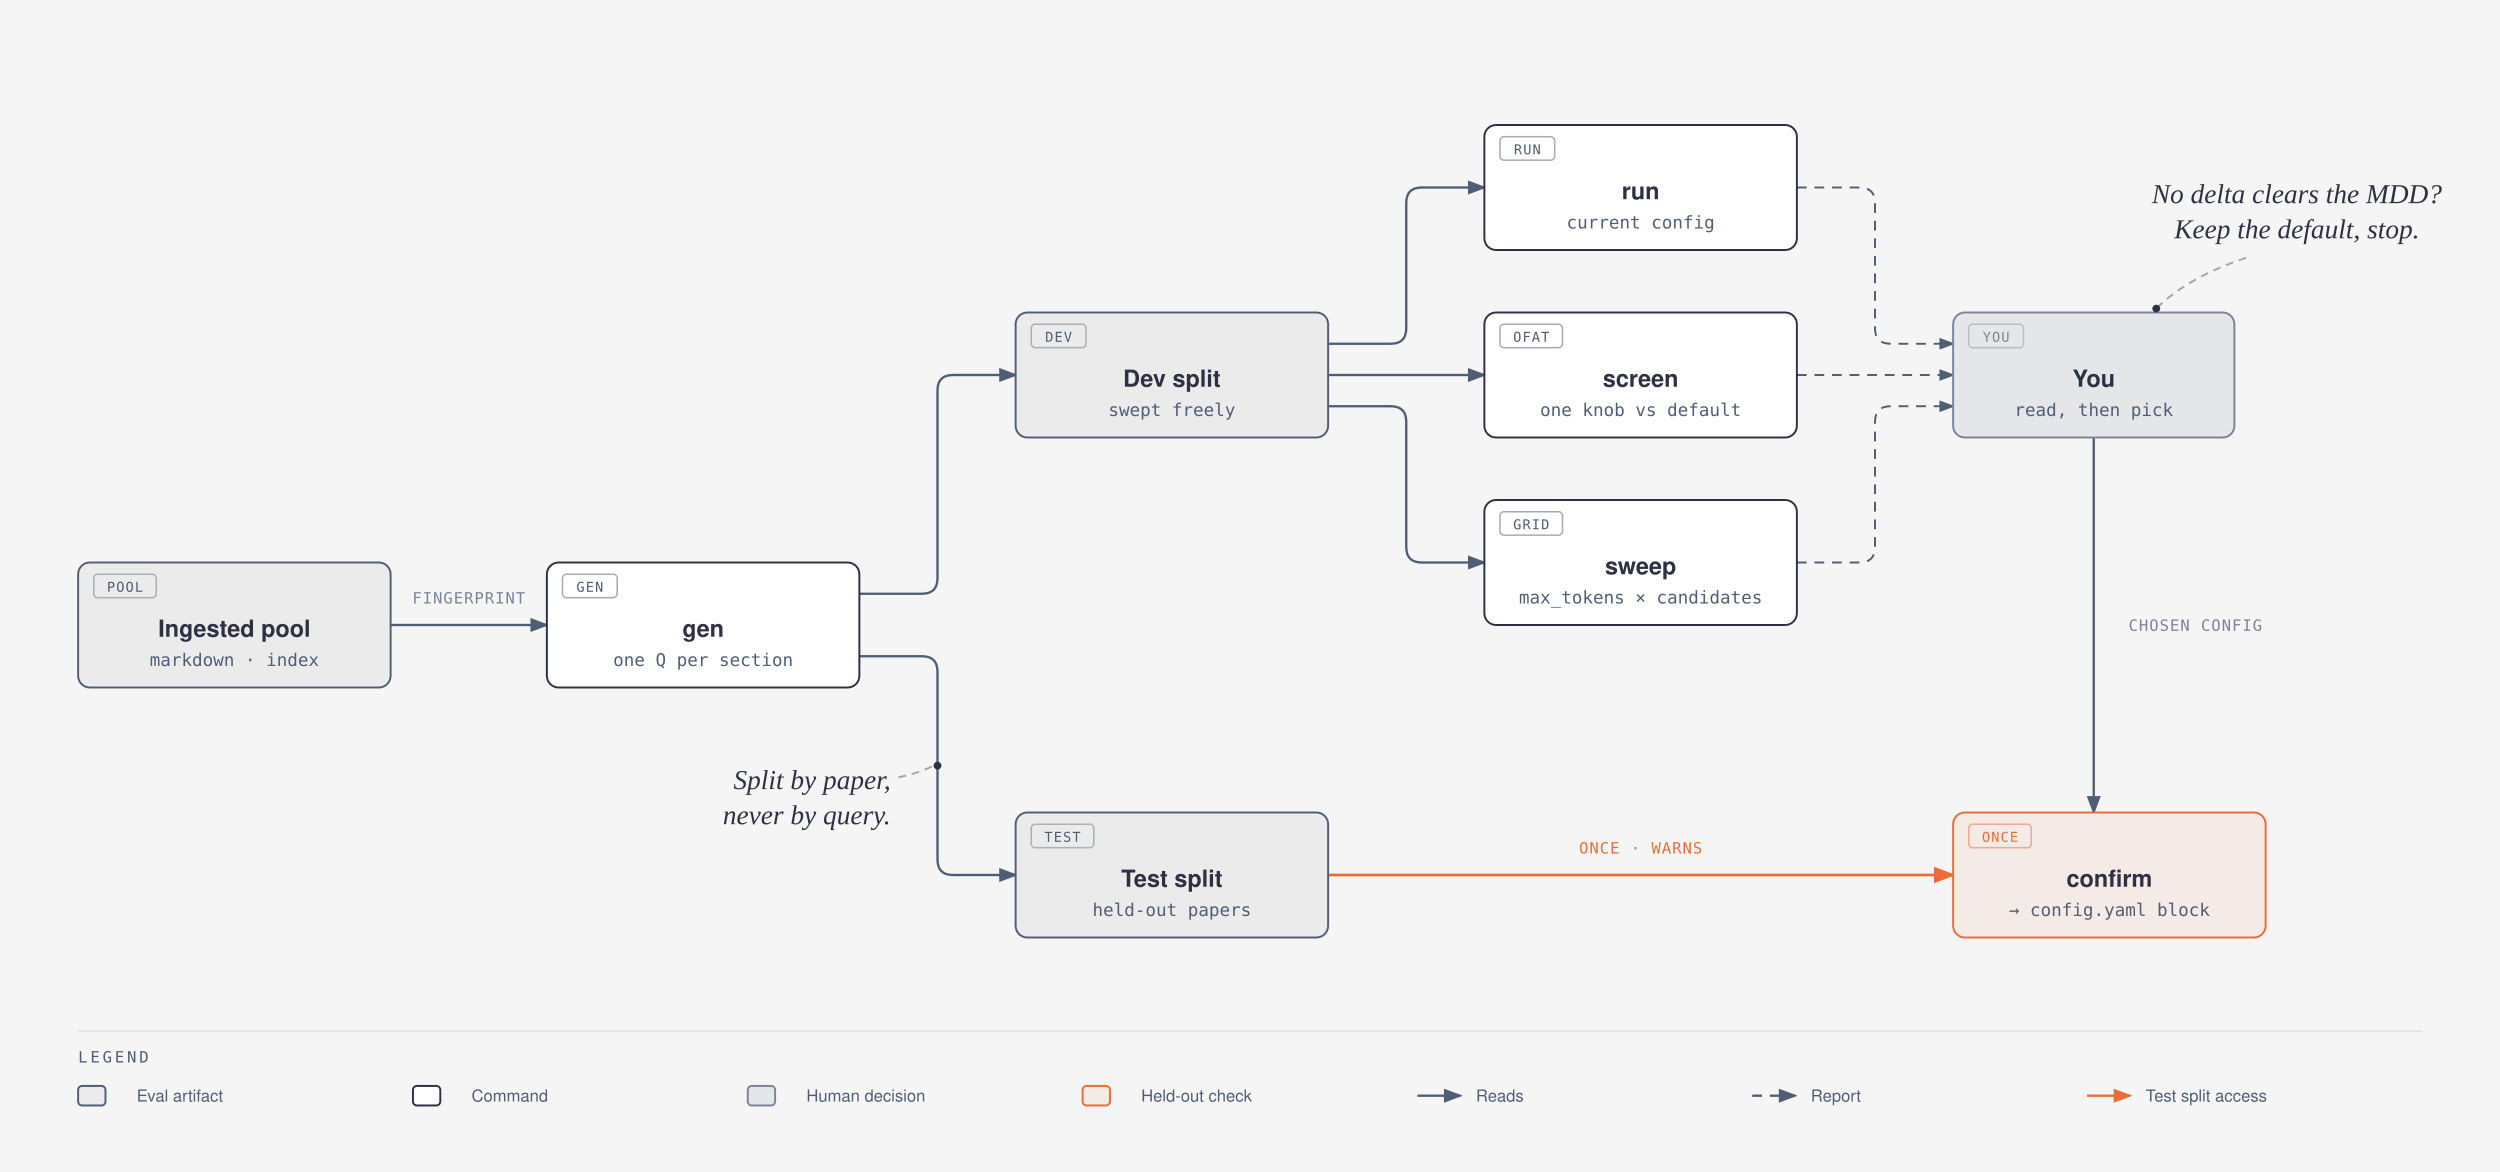
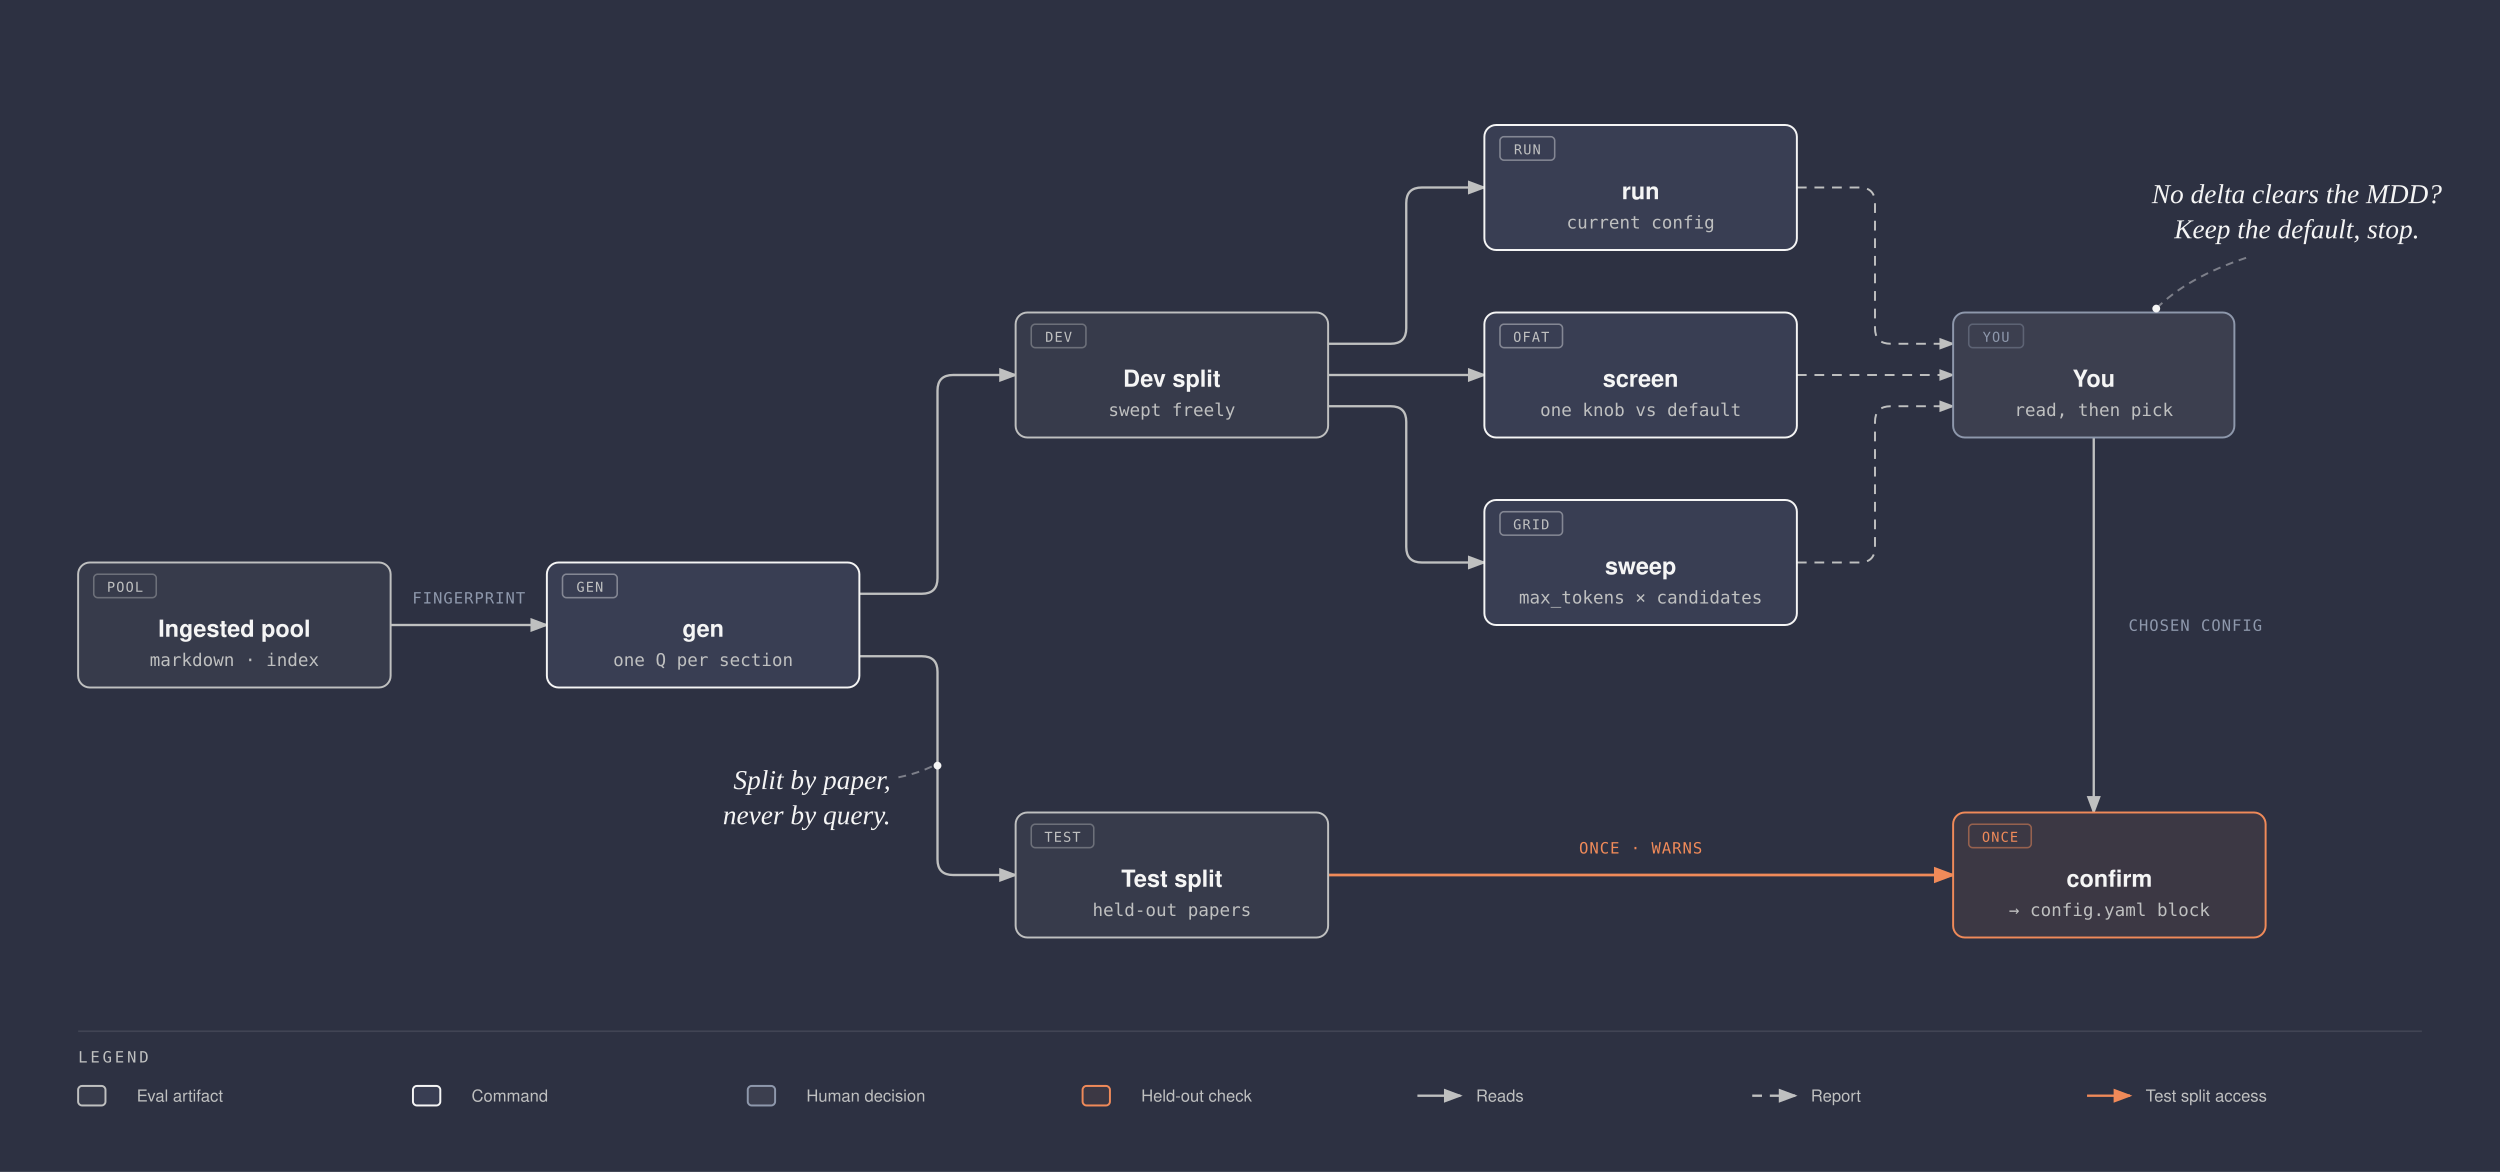
<svg xmlns="http://www.w3.org/2000/svg" viewBox="0 0 1280 600" width="1280" height="600" role="img" aria-labelledby="eval-harness-title eval-harness-desc">
  <defs>
    <marker id="arrow" markerWidth="8" markerHeight="6" refX="7" refY="3" orient="auto">
-       <polygon points="0 0, 8 3, 0 6" fill="#4f5d75" />
+       <polygon points="0 0, 8 3, 0 6" fill="#bfc0c0" />
    </marker>
    <marker id="arrow-accent" markerWidth="8" markerHeight="6" refX="7" refY="3" orient="auto">
-       <polygon points="0 0, 8 3, 0 6" fill="#eb6c36" />
+       <polygon points="0 0, 8 3, 0 6" fill="#f08a59" />
    </marker>
    <marker id="arrow-link" markerWidth="8" markerHeight="6" refX="7" refY="3" orient="auto">
-       <polygon points="0 0, 8 3, 0 6" fill="#2e5aa8" />
+       <polygon points="0 0, 8 3, 0 6" fill="#6a95d8" />
    </marker>
    <marker id="arrow-open" markerWidth="8" markerHeight="6" refX="7" refY="3" orient="auto">
-       <polyline points="0 0, 8 3, 0 6" fill="none" stroke="#4f5d75" stroke-width="1.2" />
+       <polyline points="0 0, 8 3, 0 6" fill="none" stroke="#bfc0c0" stroke-width="1.2" />
    </marker>
  </defs>
-   <rect width="100%" height="100%" fill="#f5f5f5" />
-   <path d="M 200,320 H 280" fill="none" stroke="#4f5d75" stroke-width="1.2" marker-end="url(#arrow)" />
-   <path d="M 440,304 H 472 Q 480,304 480,296 V 200 Q 480,192 488,192 H 520" fill="none" stroke="#4f5d75" stroke-width="1.2" marker-end="url(#arrow)" />
-   <path d="M 440,336 H 472 Q 480,336 480,344 V 440 Q 480,448 488,448 H 520" fill="none" stroke="#4f5d75" stroke-width="1.2" marker-end="url(#arrow)" />
-   <path d="M 680,176 H 712 Q 720,176 720,168 V 104 Q 720,96 728,96 H 760" fill="none" stroke="#4f5d75" stroke-width="1.2" marker-end="url(#arrow)" />
-   <path d="M 680,192 H 760" fill="none" stroke="#4f5d75" stroke-width="1.2" marker-end="url(#arrow)" />
-   <path d="M 680,208 H 712 Q 720,208 720,216 V 280 Q 720,288 728,288 H 760" fill="none" stroke="#4f5d75" stroke-width="1.2" marker-end="url(#arrow)" />
-   <path d="M 920,96 H 952 Q 960,96 960,104 V 168 Q 960,176 968,176 H 1000" fill="none" stroke="#4f5d75" stroke-width="1" stroke-dasharray="5,4" marker-end="url(#arrow)" />
-   <path d="M 920,192 H 1000" fill="none" stroke="#4f5d75" stroke-width="1" stroke-dasharray="5,4" marker-end="url(#arrow)" />
-   <path d="M 920,288 H 952 Q 960,288 960,280 V 216 Q 960,208 968,208 H 1000" fill="none" stroke="#4f5d75" stroke-width="1" stroke-dasharray="5,4" marker-end="url(#arrow)" />
-   <path d="M 1072,224 V 416" fill="none" stroke="#4f5d75" stroke-width="1.2" marker-end="url(#arrow)" />
-   <path d="M 680,448 H 1000" fill="none" stroke="#eb6c36" stroke-width="1.4" marker-end="url(#arrow-accent)" />
-   <rect x="800.0" y="428" width="80" height="12" rx="2" fill="#f5f5f5" />
-   <text x="840" y="437" fill="#eb6c36" font-size="8" font-family="'Geist Mono', ui-monospace, 'SF Mono', Menlo, Consolas, monospace" text-anchor="middle" letter-spacing="0.06em">ONCE · WARNS</text>
-   <rect x="1080.0" y="314" width="88" height="12" rx="2" fill="#f5f5f5" />
-   <text x="1124.0" y="323" fill="#7a8399" font-size="8" font-family="'Geist Mono', ui-monospace, 'SF Mono', Menlo, Consolas, monospace" text-anchor="middle" letter-spacing="0.06em">CHOSEN CONFIG</text>
-   <rect x="202.0" y="300" width="76" height="12" rx="2" fill="#f5f5f5" />
-   <text x="240" y="309" fill="#7a8399" font-size="8" font-family="'Geist Mono', ui-monospace, 'SF Mono', Menlo, Consolas, monospace" text-anchor="middle" letter-spacing="0.06em">FINGERPRINT</text>
-   <rect x="40" y="288" width="160" height="64" rx="6" fill="#f5f5f5" />
-   <rect x="40" y="288" width="160" height="64" rx="6" fill="rgba(45,49,66,0.05)" stroke="#4f5d75" stroke-width="1" />
-   <rect x="48" y="294" width="32" height="12" rx="2" fill="none" stroke="rgba(79,93,117,0.40)" stroke-width="0.8" />
-   <text x="64.0" y="303" fill="#4f5d75" font-size="7" font-family="'Geist Mono', ui-monospace, 'SF Mono', Menlo, Consolas, monospace" text-anchor="middle" letter-spacing="0.08em">POOL</text>
-   <text x="120.0" y="326.0" fill="#2d3142" font-size="12" font-weight="600" font-family="'Geist', -apple-system, 'Segoe UI', Helvetica, Arial, sans-serif" text-anchor="middle">Ingested pool</text>
-   <text x="120.0" y="341.0" fill="#4f5d75" font-size="9" font-family="'Geist Mono', ui-monospace, 'SF Mono', Menlo, Consolas, monospace" text-anchor="middle">markdown · index</text>
-   <rect x="280" y="288" width="160" height="64" rx="6" fill="#f5f5f5" />
-   <rect x="280" y="288" width="160" height="64" rx="6" fill="#ffffff" stroke="#2d3142" stroke-width="1" />
-   <rect x="288" y="294" width="28" height="12" rx="2" fill="none" stroke="rgba(45,49,66,0.40)" stroke-width="0.8" />
-   <text x="302.0" y="303" fill="#4f5d75" font-size="7" font-family="'Geist Mono', ui-monospace, 'SF Mono', Menlo, Consolas, monospace" text-anchor="middle" letter-spacing="0.08em">GEN</text>
-   <text x="360.0" y="326.0" fill="#2d3142" font-size="12" font-weight="600" font-family="'Geist', -apple-system, 'Segoe UI', Helvetica, Arial, sans-serif" text-anchor="middle">gen</text>
-   <text x="360.0" y="341.0" fill="#4f5d75" font-size="9" font-family="'Geist Mono', ui-monospace, 'SF Mono', Menlo, Consolas, monospace" text-anchor="middle">one Q per section</text>
-   <rect x="520" y="160" width="160" height="64" rx="6" fill="#f5f5f5" />
-   <rect x="520" y="160" width="160" height="64" rx="6" fill="rgba(45,49,66,0.05)" stroke="#4f5d75" stroke-width="1" />
-   <rect x="528" y="166" width="28" height="12" rx="2" fill="none" stroke="rgba(79,93,117,0.40)" stroke-width="0.8" />
-   <text x="542.0" y="175" fill="#4f5d75" font-size="7" font-family="'Geist Mono', ui-monospace, 'SF Mono', Menlo, Consolas, monospace" text-anchor="middle" letter-spacing="0.08em">DEV</text>
-   <text x="600.0" y="198.0" fill="#2d3142" font-size="12" font-weight="600" font-family="'Geist', -apple-system, 'Segoe UI', Helvetica, Arial, sans-serif" text-anchor="middle">Dev split</text>
-   <text x="600.0" y="213.0" fill="#4f5d75" font-size="9" font-family="'Geist Mono', ui-monospace, 'SF Mono', Menlo, Consolas, monospace" text-anchor="middle">swept freely</text>
-   <rect x="520" y="416" width="160" height="64" rx="6" fill="#f5f5f5" />
-   <rect x="520" y="416" width="160" height="64" rx="6" fill="rgba(45,49,66,0.05)" stroke="#4f5d75" stroke-width="1" />
-   <rect x="528" y="422" width="32" height="12" rx="2" fill="none" stroke="rgba(79,93,117,0.40)" stroke-width="0.8" />
-   <text x="544.0" y="431" fill="#4f5d75" font-size="7" font-family="'Geist Mono', ui-monospace, 'SF Mono', Menlo, Consolas, monospace" text-anchor="middle" letter-spacing="0.08em">TEST</text>
-   <text x="600.0" y="454.0" fill="#2d3142" font-size="12" font-weight="600" font-family="'Geist', -apple-system, 'Segoe UI', Helvetica, Arial, sans-serif" text-anchor="middle">Test split</text>
-   <text x="600.0" y="469.0" fill="#4f5d75" font-size="9" font-family="'Geist Mono', ui-monospace, 'SF Mono', Menlo, Consolas, monospace" text-anchor="middle">held-out papers</text>
-   <rect x="760" y="64" width="160" height="64" rx="6" fill="#f5f5f5" />
-   <rect x="760" y="64" width="160" height="64" rx="6" fill="#ffffff" stroke="#2d3142" stroke-width="1" />
-   <rect x="768" y="70" width="28" height="12" rx="2" fill="none" stroke="rgba(45,49,66,0.40)" stroke-width="0.8" />
-   <text x="782.0" y="79" fill="#4f5d75" font-size="7" font-family="'Geist Mono', ui-monospace, 'SF Mono', Menlo, Consolas, monospace" text-anchor="middle" letter-spacing="0.08em">RUN</text>
-   <text x="840.0" y="102.0" fill="#2d3142" font-size="12" font-weight="600" font-family="'Geist', -apple-system, 'Segoe UI', Helvetica, Arial, sans-serif" text-anchor="middle">run</text>
-   <text x="840.0" y="117.0" fill="#4f5d75" font-size="9" font-family="'Geist Mono', ui-monospace, 'SF Mono', Menlo, Consolas, monospace" text-anchor="middle">current config</text>
-   <rect x="760" y="160" width="160" height="64" rx="6" fill="#f5f5f5" />
-   <rect x="760" y="160" width="160" height="64" rx="6" fill="#ffffff" stroke="#2d3142" stroke-width="1" />
-   <rect x="768" y="166" width="32" height="12" rx="2" fill="none" stroke="rgba(45,49,66,0.40)" stroke-width="0.8" />
-   <text x="784.0" y="175" fill="#4f5d75" font-size="7" font-family="'Geist Mono', ui-monospace, 'SF Mono', Menlo, Consolas, monospace" text-anchor="middle" letter-spacing="0.08em">OFAT</text>
-   <text x="840.0" y="198.0" fill="#2d3142" font-size="12" font-weight="600" font-family="'Geist', -apple-system, 'Segoe UI', Helvetica, Arial, sans-serif" text-anchor="middle">screen</text>
-   <text x="840.0" y="213.0" fill="#4f5d75" font-size="9" font-family="'Geist Mono', ui-monospace, 'SF Mono', Menlo, Consolas, monospace" text-anchor="middle">one knob vs default</text>
-   <rect x="760" y="256" width="160" height="64" rx="6" fill="#f5f5f5" />
-   <rect x="760" y="256" width="160" height="64" rx="6" fill="#ffffff" stroke="#2d3142" stroke-width="1" />
-   <rect x="768" y="262" width="32" height="12" rx="2" fill="none" stroke="rgba(45,49,66,0.40)" stroke-width="0.8" />
-   <text x="784.0" y="271" fill="#4f5d75" font-size="7" font-family="'Geist Mono', ui-monospace, 'SF Mono', Menlo, Consolas, monospace" text-anchor="middle" letter-spacing="0.08em">GRID</text>
-   <text x="840.0" y="294.0" fill="#2d3142" font-size="12" font-weight="600" font-family="'Geist', -apple-system, 'Segoe UI', Helvetica, Arial, sans-serif" text-anchor="middle">sweep</text>
-   <text x="840.0" y="309.0" fill="#4f5d75" font-size="9" font-family="'Geist Mono', ui-monospace, 'SF Mono', Menlo, Consolas, monospace" text-anchor="middle">max_tokens × candidates</text>
-   <rect x="1000" y="160" width="144" height="64" rx="6" fill="#f5f5f5" />
-   <rect x="1000" y="160" width="144" height="64" rx="6" fill="rgba(79,93,117,0.10)" stroke="#7a8399" stroke-width="1" />
-   <rect x="1008" y="166" width="28" height="12" rx="2" fill="none" stroke="rgba(122,131,153,0.40)" stroke-width="0.8" />
-   <text x="1022.0" y="175" fill="#7a8399" font-size="7" font-family="'Geist Mono', ui-monospace, 'SF Mono', Menlo, Consolas, monospace" text-anchor="middle" letter-spacing="0.08em">YOU</text>
-   <text x="1072.0" y="198.0" fill="#2d3142" font-size="12" font-weight="600" font-family="'Geist', -apple-system, 'Segoe UI', Helvetica, Arial, sans-serif" text-anchor="middle">You</text>
-   <text x="1072.0" y="213.0" fill="#4f5d75" font-size="9" font-family="'Geist Mono', ui-monospace, 'SF Mono', Menlo, Consolas, monospace" text-anchor="middle">read, then pick</text>
-   <rect x="1000" y="416" width="160" height="64" rx="6" fill="#f5f5f5" />
-   <rect x="1000" y="416" width="160" height="64" rx="6" fill="rgba(235,108,54,0.08)" stroke="#eb6c36" stroke-width="1" />
-   <rect x="1008" y="422" width="32" height="12" rx="2" fill="none" stroke="rgba(235,108,54,0.50)" stroke-width="0.8" />
-   <text x="1024.0" y="431" fill="#eb6c36" font-size="7" font-family="'Geist Mono', ui-monospace, 'SF Mono', Menlo, Consolas, monospace" text-anchor="middle" letter-spacing="0.08em">ONCE</text>
-   <text x="1080.0" y="454.0" fill="#2d3142" font-size="12" font-weight="600" font-family="'Geist', -apple-system, 'Segoe UI', Helvetica, Arial, sans-serif" text-anchor="middle">confirm</text>
-   <text x="1080.0" y="469.0" fill="#4f5d75" font-size="9" font-family="'Geist Mono', ui-monospace, 'SF Mono', Menlo, Consolas, monospace" text-anchor="middle">→ config.yaml block</text>
-   <text x="456" y="404" fill="#2d3142" font-size="14" font-style="italic" font-family="'Instrument Serif', Georgia, 'Times New Roman', serif" text-anchor="end">Split by paper,</text>
-   <text x="456" y="422" fill="#2d3142" font-size="14" font-style="italic" font-family="'Instrument Serif', Georgia, 'Times New Roman', serif" text-anchor="end">never by query.</text>
-   <path d="M 460,398 Q 470,396 478,392" fill="none" stroke="rgba(45,49,66,0.40)" stroke-width="1" stroke-dasharray="4,3" />
-   <circle cx="480" cy="392" r="2" fill="#2d3142" />
-   <text x="1176" y="104" fill="#2d3142" font-size="14" font-style="italic" font-family="'Instrument Serif', Georgia, 'Times New Roman', serif" text-anchor="middle">No delta clears the MDD?</text>
-   <text x="1176" y="122" fill="#2d3142" font-size="14" font-style="italic" font-family="'Instrument Serif', Georgia, 'Times New Roman', serif" text-anchor="middle">Keep the default, stop.</text>
-   <path d="M 1150,132 Q 1120,142 1104,158" fill="none" stroke="rgba(45,49,66,0.40)" stroke-width="1" stroke-dasharray="4,3" />
-   <circle cx="1104" cy="158" r="2" fill="#2d3142" />
-   <line x1="40" y1="528" x2="1240" y2="528" stroke="rgba(45,49,66,0.10)" stroke-width="0.8" />
-   <text x="40" y="544" fill="#4f5d75" font-size="8" font-family="'Geist Mono', ui-monospace, 'SF Mono', Menlo, Consolas, monospace" letter-spacing="0.18em">LEGEND</text>
-   <rect x="40" y="556" width="14" height="10" rx="2" fill="rgba(45,49,66,0.05)" stroke="#4f5d75" stroke-width="1" />
-   <text x="70" y="564" fill="#4f5d75" font-size="8.5" font-family="'Geist', -apple-system, 'Segoe UI', Helvetica, Arial, sans-serif">Eval artifact</text>
-   <rect x="211.429" y="556" width="14" height="10" rx="2" fill="#ffffff" stroke="#2d3142" stroke-width="1" />
-   <text x="241.429" y="564" fill="#4f5d75" font-size="8.5" font-family="'Geist', -apple-system, 'Segoe UI', Helvetica, Arial, sans-serif">Command</text>
-   <rect x="382.857" y="556" width="14" height="10" rx="2" fill="rgba(79,93,117,0.10)" stroke="#7a8399" stroke-width="1" />
-   <text x="412.857" y="564" fill="#4f5d75" font-size="8.5" font-family="'Geist', -apple-system, 'Segoe UI', Helvetica, Arial, sans-serif">Human decision</text>
-   <rect x="554.286" y="556" width="14" height="10" rx="2" fill="rgba(235,108,54,0.08)" stroke="#eb6c36" stroke-width="1" />
-   <text x="584.286" y="564" fill="#4f5d75" font-size="8.5" font-family="'Geist', -apple-system, 'Segoe UI', Helvetica, Arial, sans-serif">Held-out check</text>
-   <line x1="725.714" y1="561" x2="747.714" y2="561" stroke="#4f5d75" stroke-width="1.2" marker-end="url(#arrow)" />
-   <text x="755.714" y="564" fill="#4f5d75" font-size="8.5" font-family="'Geist', -apple-system, 'Segoe UI', Helvetica, Arial, sans-serif">Reads</text>
-   <line x1="897.143" y1="561" x2="919.143" y2="561" stroke="#4f5d75" stroke-width="1.2" stroke-dasharray="5,4" marker-end="url(#arrow)" />
-   <text x="927.143" y="564" fill="#4f5d75" font-size="8.5" font-family="'Geist', -apple-system, 'Segoe UI', Helvetica, Arial, sans-serif">Report</text>
-   <line x1="1068.571" y1="561" x2="1090.571" y2="561" stroke="#eb6c36" stroke-width="1.2" marker-end="url(#arrow-accent)" />
-   <text x="1098.571" y="564" fill="#4f5d75" font-size="8.5" font-family="'Geist', -apple-system, 'Segoe UI', Helvetica, Arial, sans-serif">Test split access</text>
+   <rect width="100%" height="100%" fill="#2d3142" />
+   <path d="M 200,320 H 280" fill="none" stroke="#bfc0c0" stroke-width="1.2" marker-end="url(#arrow)" />
+   <path d="M 440,304 H 472 Q 480,304 480,296 V 200 Q 480,192 488,192 H 520" fill="none" stroke="#bfc0c0" stroke-width="1.2" marker-end="url(#arrow)" />
+   <path d="M 440,336 H 472 Q 480,336 480,344 V 440 Q 480,448 488,448 H 520" fill="none" stroke="#bfc0c0" stroke-width="1.2" marker-end="url(#arrow)" />
+   <path d="M 680,176 H 712 Q 720,176 720,168 V 104 Q 720,96 728,96 H 760" fill="none" stroke="#bfc0c0" stroke-width="1.2" marker-end="url(#arrow)" />
+   <path d="M 680,192 H 760" fill="none" stroke="#bfc0c0" stroke-width="1.2" marker-end="url(#arrow)" />
+   <path d="M 680,208 H 712 Q 720,208 720,216 V 280 Q 720,288 728,288 H 760" fill="none" stroke="#bfc0c0" stroke-width="1.2" marker-end="url(#arrow)" />
+   <path d="M 920,96 H 952 Q 960,96 960,104 V 168 Q 960,176 968,176 H 1000" fill="none" stroke="#bfc0c0" stroke-width="1" stroke-dasharray="5,4" marker-end="url(#arrow)" />
+   <path d="M 920,192 H 1000" fill="none" stroke="#bfc0c0" stroke-width="1" stroke-dasharray="5,4" marker-end="url(#arrow)" />
+   <path d="M 920,288 H 952 Q 960,288 960,280 V 216 Q 960,208 968,208 H 1000" fill="none" stroke="#bfc0c0" stroke-width="1" stroke-dasharray="5,4" marker-end="url(#arrow)" />
+   <path d="M 1072,224 V 416" fill="none" stroke="#bfc0c0" stroke-width="1.2" marker-end="url(#arrow)" />
+   <path d="M 680,448 H 1000" fill="none" stroke="#f08a59" stroke-width="1.4" marker-end="url(#arrow-accent)" />
+   <rect x="800.0" y="428" width="80" height="12" rx="2" fill="#2d3142" />
+   <text x="840" y="437" fill="#f08a59" font-size="8" font-family="'Geist Mono', ui-monospace, 'SF Mono', Menlo, Consolas, monospace" text-anchor="middle" letter-spacing="0.06em">ONCE · WARNS</text>
+   <rect x="1080.0" y="314" width="88" height="12" rx="2" fill="#2d3142" />
+   <text x="1124.0" y="323" fill="#8e98ac" font-size="8" font-family="'Geist Mono', ui-monospace, 'SF Mono', Menlo, Consolas, monospace" text-anchor="middle" letter-spacing="0.06em">CHOSEN CONFIG</text>
+   <rect x="202.0" y="300" width="76" height="12" rx="2" fill="#2d3142" />
+   <text x="240" y="309" fill="#8e98ac" font-size="8" font-family="'Geist Mono', ui-monospace, 'SF Mono', Menlo, Consolas, monospace" text-anchor="middle" letter-spacing="0.06em">FINGERPRINT</text>
+   <rect x="40" y="288" width="160" height="64" rx="6" fill="#2d3142" />
+   <rect x="40" y="288" width="160" height="64" rx="6" fill="rgba(245,245,245,0.05)" stroke="#bfc0c0" stroke-width="1" />
+   <rect x="48" y="294" width="32" height="12" rx="2" fill="none" stroke="rgba(191,192,192,0.40)" stroke-width="0.8" />
+   <text x="64.0" y="303" fill="#bfc0c0" font-size="7" font-family="'Geist Mono', ui-monospace, 'SF Mono', Menlo, Consolas, monospace" text-anchor="middle" letter-spacing="0.08em">POOL</text>
+   <text x="120.0" y="326.0" fill="#f5f5f5" font-size="12" font-weight="600" font-family="'Geist', -apple-system, 'Segoe UI', Helvetica, Arial, sans-serif" text-anchor="middle">Ingested pool</text>
+   <text x="120.0" y="341.0" fill="#bfc0c0" font-size="9" font-family="'Geist Mono', ui-monospace, 'SF Mono', Menlo, Consolas, monospace" text-anchor="middle">markdown · index</text>
+   <rect x="280" y="288" width="160" height="64" rx="6" fill="#2d3142" />
+   <rect x="280" y="288" width="160" height="64" rx="6" fill="#393e53" stroke="#f5f5f5" stroke-width="1" />
+   <rect x="288" y="294" width="28" height="12" rx="2" fill="none" stroke="rgba(245,245,245,0.40)" stroke-width="0.8" />
+   <text x="302.0" y="303" fill="#bfc0c0" font-size="7" font-family="'Geist Mono', ui-monospace, 'SF Mono', Menlo, Consolas, monospace" text-anchor="middle" letter-spacing="0.08em">GEN</text>
+   <text x="360.0" y="326.0" fill="#f5f5f5" font-size="12" font-weight="600" font-family="'Geist', -apple-system, 'Segoe UI', Helvetica, Arial, sans-serif" text-anchor="middle">gen</text>
+   <text x="360.0" y="341.0" fill="#bfc0c0" font-size="9" font-family="'Geist Mono', ui-monospace, 'SF Mono', Menlo, Consolas, monospace" text-anchor="middle">one Q per section</text>
+   <rect x="520" y="160" width="160" height="64" rx="6" fill="#2d3142" />
+   <rect x="520" y="160" width="160" height="64" rx="6" fill="rgba(245,245,245,0.05)" stroke="#bfc0c0" stroke-width="1" />
+   <rect x="528" y="166" width="28" height="12" rx="2" fill="none" stroke="rgba(191,192,192,0.40)" stroke-width="0.8" />
+   <text x="542.0" y="175" fill="#bfc0c0" font-size="7" font-family="'Geist Mono', ui-monospace, 'SF Mono', Menlo, Consolas, monospace" text-anchor="middle" letter-spacing="0.08em">DEV</text>
+   <text x="600.0" y="198.0" fill="#f5f5f5" font-size="12" font-weight="600" font-family="'Geist', -apple-system, 'Segoe UI', Helvetica, Arial, sans-serif" text-anchor="middle">Dev split</text>
+   <text x="600.0" y="213.0" fill="#bfc0c0" font-size="9" font-family="'Geist Mono', ui-monospace, 'SF Mono', Menlo, Consolas, monospace" text-anchor="middle">swept freely</text>
+   <rect x="520" y="416" width="160" height="64" rx="6" fill="#2d3142" />
+   <rect x="520" y="416" width="160" height="64" rx="6" fill="rgba(245,245,245,0.05)" stroke="#bfc0c0" stroke-width="1" />
+   <rect x="528" y="422" width="32" height="12" rx="2" fill="none" stroke="rgba(191,192,192,0.40)" stroke-width="0.8" />
+   <text x="544.0" y="431" fill="#bfc0c0" font-size="7" font-family="'Geist Mono', ui-monospace, 'SF Mono', Menlo, Consolas, monospace" text-anchor="middle" letter-spacing="0.08em">TEST</text>
+   <text x="600.0" y="454.0" fill="#f5f5f5" font-size="12" font-weight="600" font-family="'Geist', -apple-system, 'Segoe UI', Helvetica, Arial, sans-serif" text-anchor="middle">Test split</text>
+   <text x="600.0" y="469.0" fill="#bfc0c0" font-size="9" font-family="'Geist Mono', ui-monospace, 'SF Mono', Menlo, Consolas, monospace" text-anchor="middle">held-out papers</text>
+   <rect x="760" y="64" width="160" height="64" rx="6" fill="#2d3142" />
+   <rect x="760" y="64" width="160" height="64" rx="6" fill="#393e53" stroke="#f5f5f5" stroke-width="1" />
+   <rect x="768" y="70" width="28" height="12" rx="2" fill="none" stroke="rgba(245,245,245,0.40)" stroke-width="0.8" />
+   <text x="782.0" y="79" fill="#bfc0c0" font-size="7" font-family="'Geist Mono', ui-monospace, 'SF Mono', Menlo, Consolas, monospace" text-anchor="middle" letter-spacing="0.08em">RUN</text>
+   <text x="840.0" y="102.0" fill="#f5f5f5" font-size="12" font-weight="600" font-family="'Geist', -apple-system, 'Segoe UI', Helvetica, Arial, sans-serif" text-anchor="middle">run</text>
+   <text x="840.0" y="117.0" fill="#bfc0c0" font-size="9" font-family="'Geist Mono', ui-monospace, 'SF Mono', Menlo, Consolas, monospace" text-anchor="middle">current config</text>
+   <rect x="760" y="160" width="160" height="64" rx="6" fill="#2d3142" />
+   <rect x="760" y="160" width="160" height="64" rx="6" fill="#393e53" stroke="#f5f5f5" stroke-width="1" />
+   <rect x="768" y="166" width="32" height="12" rx="2" fill="none" stroke="rgba(245,245,245,0.40)" stroke-width="0.8" />
+   <text x="784.0" y="175" fill="#bfc0c0" font-size="7" font-family="'Geist Mono', ui-monospace, 'SF Mono', Menlo, Consolas, monospace" text-anchor="middle" letter-spacing="0.08em">OFAT</text>
+   <text x="840.0" y="198.0" fill="#f5f5f5" font-size="12" font-weight="600" font-family="'Geist', -apple-system, 'Segoe UI', Helvetica, Arial, sans-serif" text-anchor="middle">screen</text>
+   <text x="840.0" y="213.0" fill="#bfc0c0" font-size="9" font-family="'Geist Mono', ui-monospace, 'SF Mono', Menlo, Consolas, monospace" text-anchor="middle">one knob vs default</text>
+   <rect x="760" y="256" width="160" height="64" rx="6" fill="#2d3142" />
+   <rect x="760" y="256" width="160" height="64" rx="6" fill="#393e53" stroke="#f5f5f5" stroke-width="1" />
+   <rect x="768" y="262" width="32" height="12" rx="2" fill="none" stroke="rgba(245,245,245,0.40)" stroke-width="0.8" />
+   <text x="784.0" y="271" fill="#bfc0c0" font-size="7" font-family="'Geist Mono', ui-monospace, 'SF Mono', Menlo, Consolas, monospace" text-anchor="middle" letter-spacing="0.08em">GRID</text>
+   <text x="840.0" y="294.0" fill="#f5f5f5" font-size="12" font-weight="600" font-family="'Geist', -apple-system, 'Segoe UI', Helvetica, Arial, sans-serif" text-anchor="middle">sweep</text>
+   <text x="840.0" y="309.0" fill="#bfc0c0" font-size="9" font-family="'Geist Mono', ui-monospace, 'SF Mono', Menlo, Consolas, monospace" text-anchor="middle">max_tokens × candidates</text>
+   <rect x="1000" y="160" width="144" height="64" rx="6" fill="#2d3142" />
+   <rect x="1000" y="160" width="144" height="64" rx="6" fill="rgba(191,192,192,0.10)" stroke="#8e98ac" stroke-width="1" />
+   <rect x="1008" y="166" width="28" height="12" rx="2" fill="none" stroke="rgba(142,152,172,0.40)" stroke-width="0.8" />
+   <text x="1022.0" y="175" fill="#8e98ac" font-size="7" font-family="'Geist Mono', ui-monospace, 'SF Mono', Menlo, Consolas, monospace" text-anchor="middle" letter-spacing="0.08em">YOU</text>
+   <text x="1072.0" y="198.0" fill="#f5f5f5" font-size="12" font-weight="600" font-family="'Geist', -apple-system, 'Segoe UI', Helvetica, Arial, sans-serif" text-anchor="middle">You</text>
+   <text x="1072.0" y="213.0" fill="#bfc0c0" font-size="9" font-family="'Geist Mono', ui-monospace, 'SF Mono', Menlo, Consolas, monospace" text-anchor="middle">read, then pick</text>
+   <rect x="1000" y="416" width="160" height="64" rx="6" fill="#2d3142" />
+   <rect x="1000" y="416" width="160" height="64" rx="6" fill="rgba(240,138,89,0.08)" stroke="#f08a59" stroke-width="1" />
+   <rect x="1008" y="422" width="32" height="12" rx="2" fill="none" stroke="rgba(240,138,89,0.50)" stroke-width="0.8" />
+   <text x="1024.0" y="431" fill="#f08a59" font-size="7" font-family="'Geist Mono', ui-monospace, 'SF Mono', Menlo, Consolas, monospace" text-anchor="middle" letter-spacing="0.08em">ONCE</text>
+   <text x="1080.0" y="454.0" fill="#f5f5f5" font-size="12" font-weight="600" font-family="'Geist', -apple-system, 'Segoe UI', Helvetica, Arial, sans-serif" text-anchor="middle">confirm</text>
+   <text x="1080.0" y="469.0" fill="#bfc0c0" font-size="9" font-family="'Geist Mono', ui-monospace, 'SF Mono', Menlo, Consolas, monospace" text-anchor="middle">→ config.yaml block</text>
+   <text x="456" y="404" fill="#f5f5f5" font-size="14" font-style="italic" font-family="'Instrument Serif', Georgia, 'Times New Roman', serif" text-anchor="end">Split by paper,</text>
+   <text x="456" y="422" fill="#f5f5f5" font-size="14" font-style="italic" font-family="'Instrument Serif', Georgia, 'Times New Roman', serif" text-anchor="end">never by query.</text>
+   <path d="M 460,398 Q 470,396 478,392" fill="none" stroke="rgba(245,245,245,0.40)" stroke-width="1" stroke-dasharray="4,3" />
+   <circle cx="480" cy="392" r="2" fill="#f5f5f5" />
+   <text x="1176" y="104" fill="#f5f5f5" font-size="14" font-style="italic" font-family="'Instrument Serif', Georgia, 'Times New Roman', serif" text-anchor="middle">No delta clears the MDD?</text>
+   <text x="1176" y="122" fill="#f5f5f5" font-size="14" font-style="italic" font-family="'Instrument Serif', Georgia, 'Times New Roman', serif" text-anchor="middle">Keep the default, stop.</text>
+   <path d="M 1150,132 Q 1120,142 1104,158" fill="none" stroke="rgba(245,245,245,0.40)" stroke-width="1" stroke-dasharray="4,3" />
+   <circle cx="1104" cy="158" r="2" fill="#f5f5f5" />
+   <line x1="40" y1="528" x2="1240" y2="528" stroke="rgba(245,245,245,0.10)" stroke-width="0.8" />
+   <text x="40" y="544" fill="#bfc0c0" font-size="8" font-family="'Geist Mono', ui-monospace, 'SF Mono', Menlo, Consolas, monospace" letter-spacing="0.18em">LEGEND</text>
+   <rect x="40" y="556" width="14" height="10" rx="2" fill="rgba(245,245,245,0.05)" stroke="#bfc0c0" stroke-width="1" />
+   <text x="70" y="564" fill="#bfc0c0" font-size="8.5" font-family="'Geist', -apple-system, 'Segoe UI', Helvetica, Arial, sans-serif">Eval artifact</text>
+   <rect x="211.429" y="556" width="14" height="10" rx="2" fill="#393e53" stroke="#f5f5f5" stroke-width="1" />
+   <text x="241.429" y="564" fill="#bfc0c0" font-size="8.5" font-family="'Geist', -apple-system, 'Segoe UI', Helvetica, Arial, sans-serif">Command</text>
+   <rect x="382.857" y="556" width="14" height="10" rx="2" fill="rgba(191,192,192,0.10)" stroke="#8e98ac" stroke-width="1" />
+   <text x="412.857" y="564" fill="#bfc0c0" font-size="8.5" font-family="'Geist', -apple-system, 'Segoe UI', Helvetica, Arial, sans-serif">Human decision</text>
+   <rect x="554.286" y="556" width="14" height="10" rx="2" fill="rgba(240,138,89,0.08)" stroke="#f08a59" stroke-width="1" />
+   <text x="584.286" y="564" fill="#bfc0c0" font-size="8.5" font-family="'Geist', -apple-system, 'Segoe UI', Helvetica, Arial, sans-serif">Held-out check</text>
+   <line x1="725.714" y1="561" x2="747.714" y2="561" stroke="#bfc0c0" stroke-width="1.2" marker-end="url(#arrow)" />
+   <text x="755.714" y="564" fill="#bfc0c0" font-size="8.5" font-family="'Geist', -apple-system, 'Segoe UI', Helvetica, Arial, sans-serif">Reads</text>
+   <line x1="897.143" y1="561" x2="919.143" y2="561" stroke="#bfc0c0" stroke-width="1.2" stroke-dasharray="5,4" marker-end="url(#arrow)" />
+   <text x="927.143" y="564" fill="#bfc0c0" font-size="8.5" font-family="'Geist', -apple-system, 'Segoe UI', Helvetica, Arial, sans-serif">Report</text>
+   <line x1="1068.571" y1="561" x2="1090.571" y2="561" stroke="#f08a59" stroke-width="1.2" marker-end="url(#arrow-accent)" />
+   <text x="1098.571" y="564" fill="#bfc0c0" font-size="8.5" font-family="'Geist', -apple-system, 'Segoe UI', Helvetica, Arial, sans-serif">Test split access</text>
</svg>
